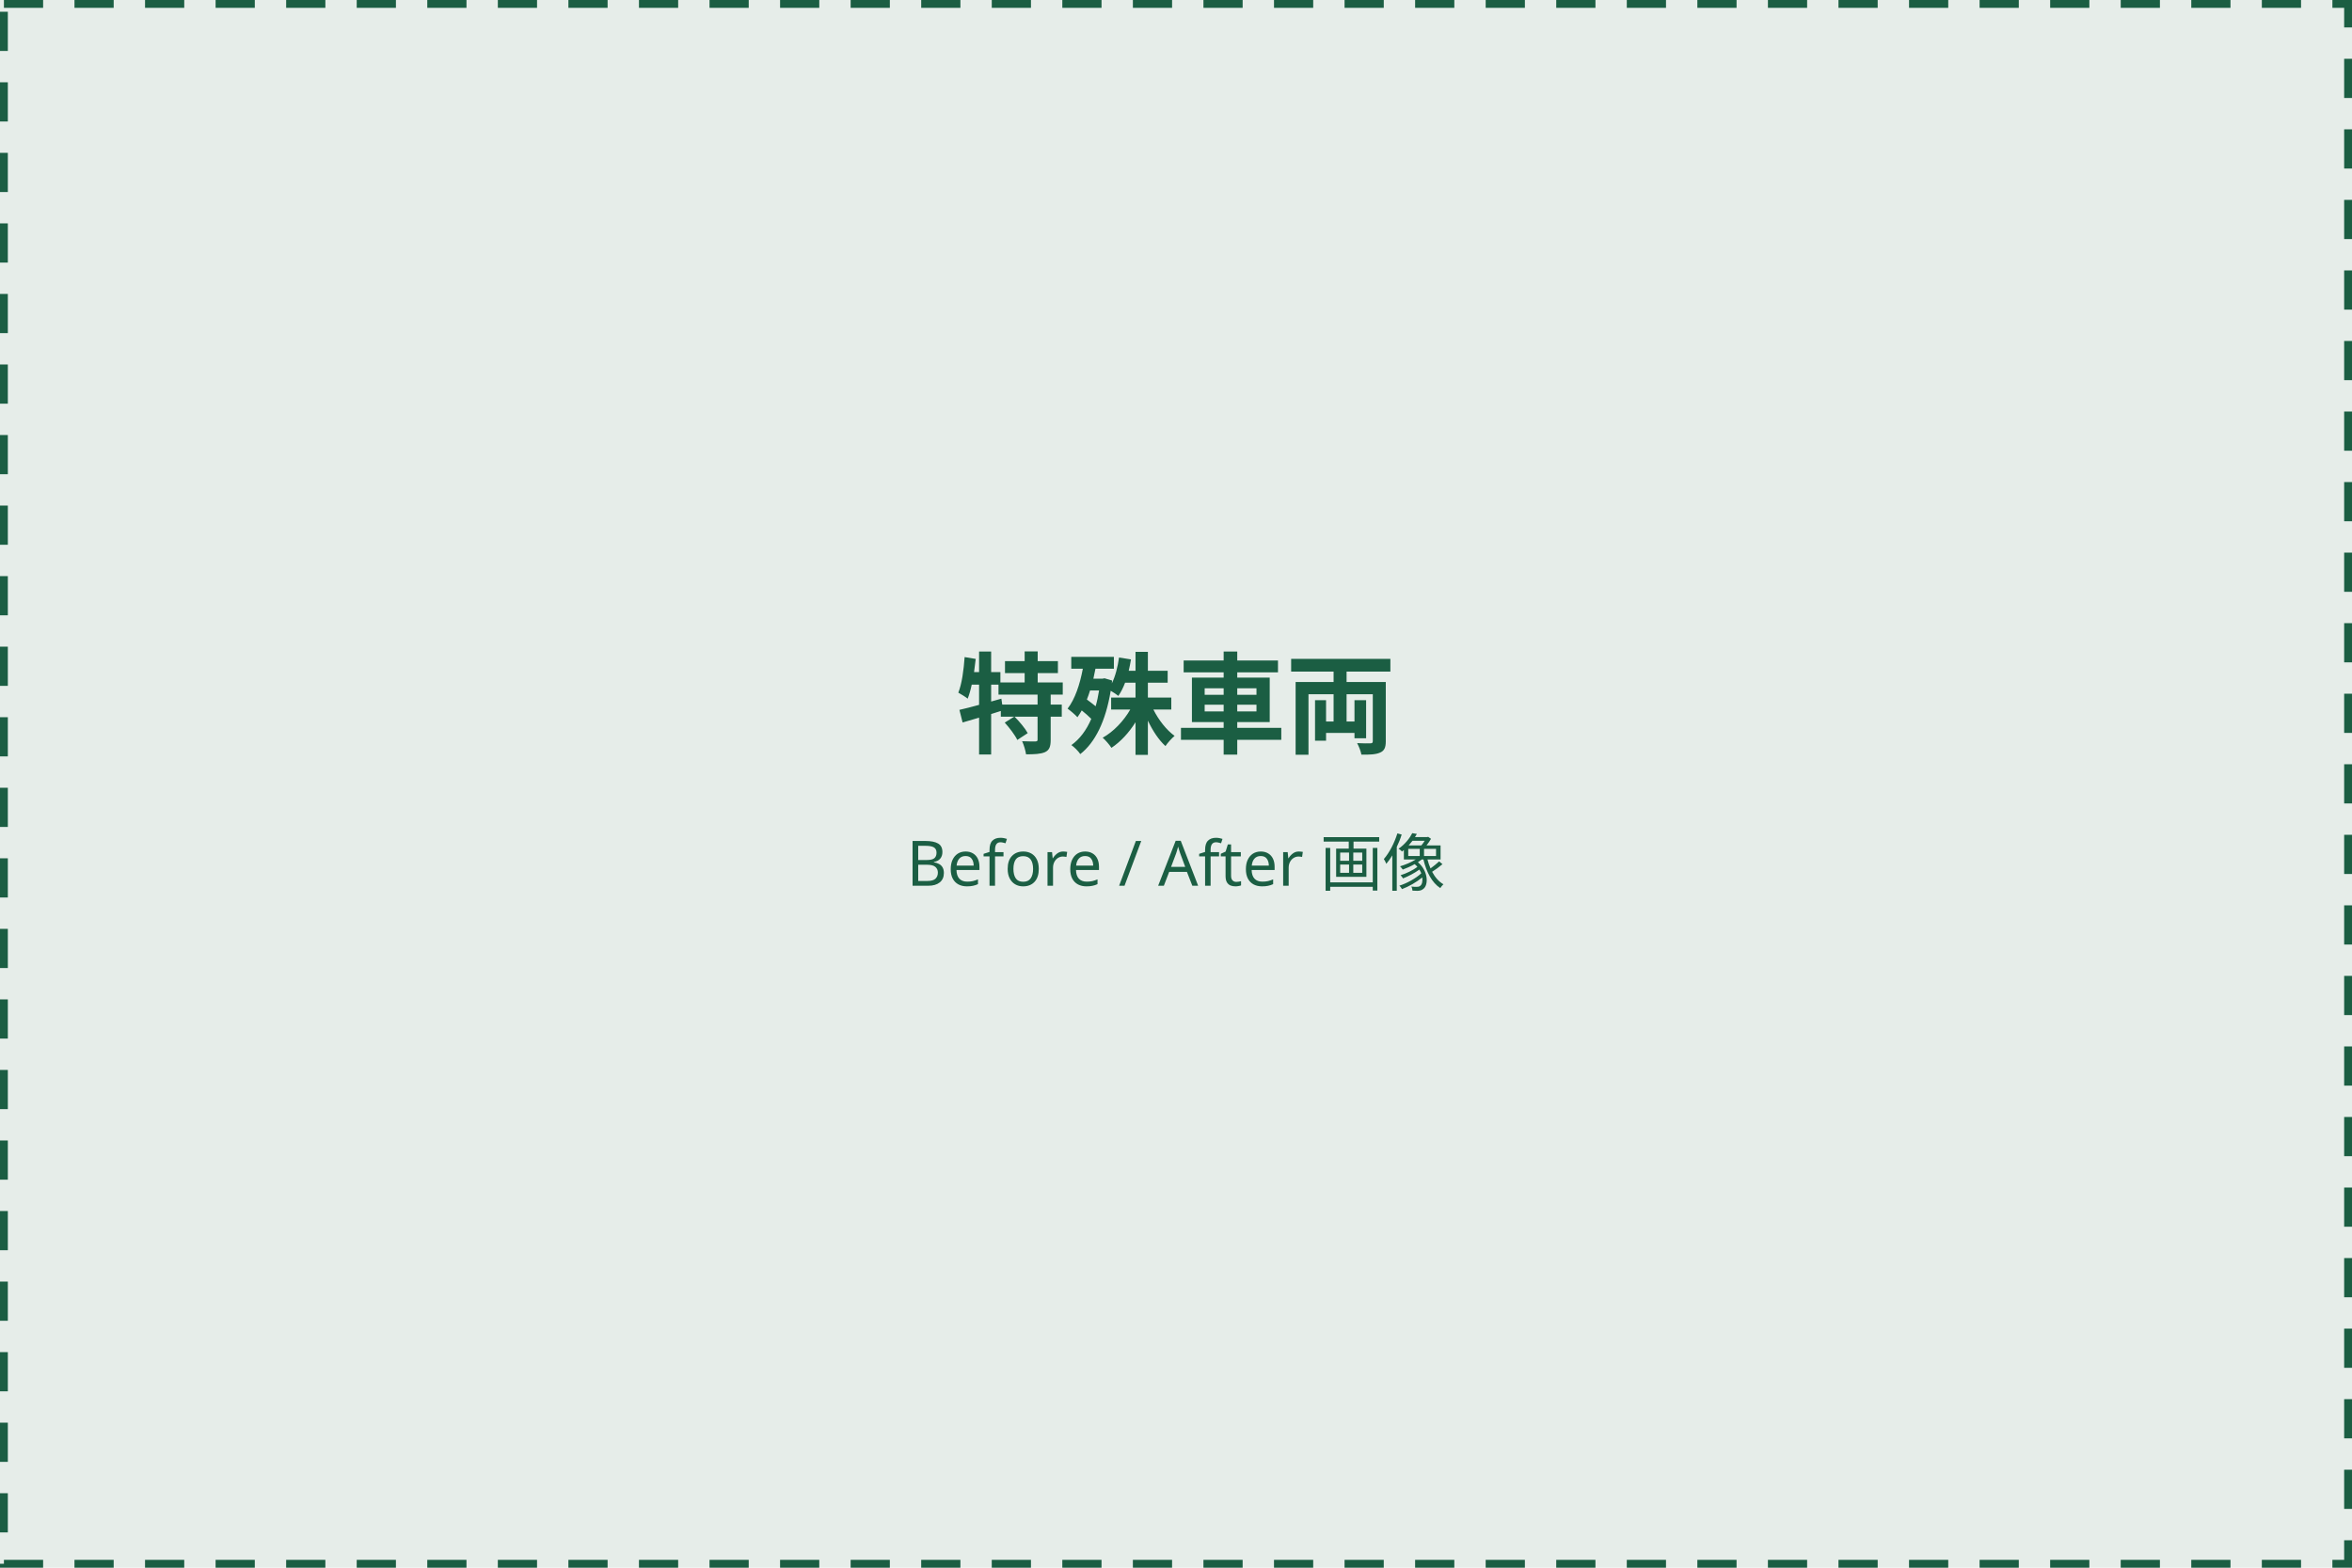
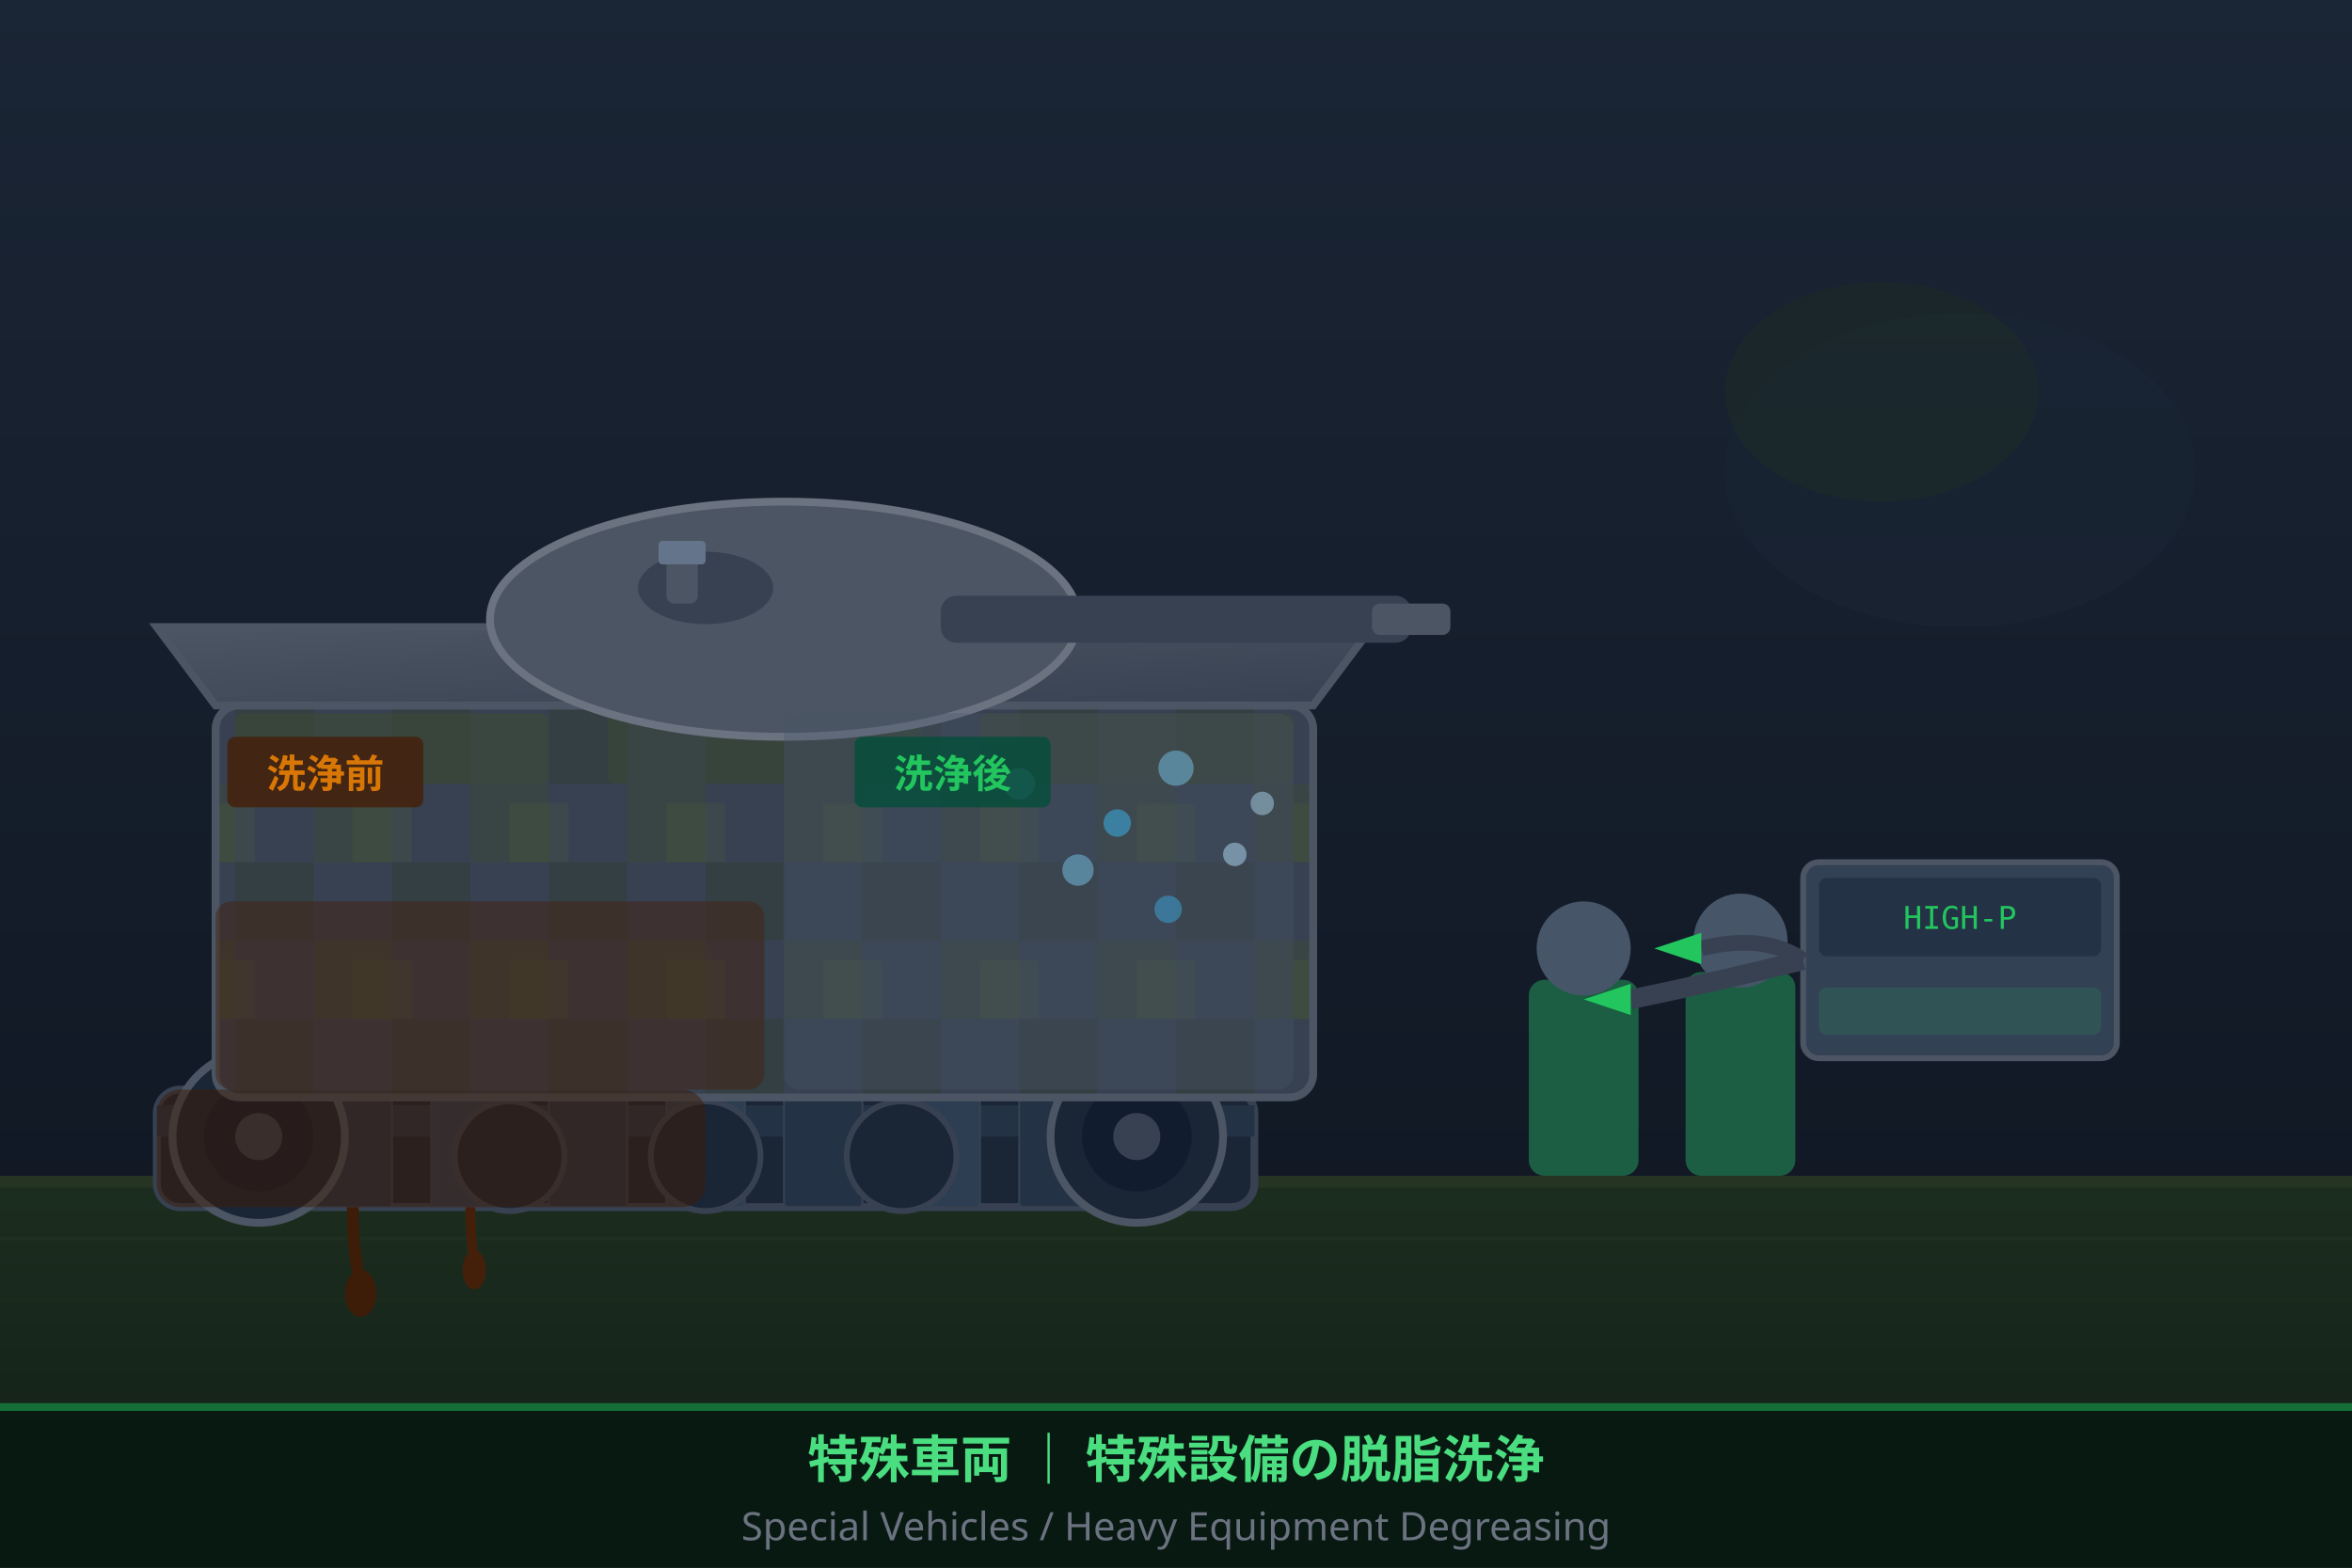
<svg xmlns="http://www.w3.org/2000/svg" viewBox="0 0 600 400">
-   <rect width="600" height="400" fill="#E6EDE9" />
-   <rect x="1" y="1" width="598" height="398" fill="none" stroke="#1B5E43" stroke-width="2" stroke-dasharray="10 8" />
-   <text x="300" y="190" font-family="sans-serif" font-size="28" font-weight="700" fill="#1B5E43" text-anchor="middle">特殊車両</text>
-   <text x="300" y="226" font-family="sans-serif" font-size="16" fill="#1B5E43" text-anchor="middle">Before / After 画像</text>
+   <defs>
+     <linearGradient id="bg-sv" x1="0" y1="0" x2="0" y2="1">
+       <stop offset="0%" stop-color="#1a2535" />
+       <stop offset="100%" stop-color="#0f1520" />
+     </linearGradient>
+     <linearGradient id="hull" x1="0" y1="0" x2="1" y2="1">
+       <stop offset="0%" stop-color="#4b5563" />
+       <stop offset="100%" stop-color="#374151" />
+     </linearGradient>
+     <linearGradient id="ground-sv" x1="0" y1="0" x2="0" y2="1">
+       <stop offset="0%" stop-color="#1c2e20" />
+       <stop offset="100%" stop-color="#111d14" />
+     </linearGradient>
+     <pattern id="camo" x="0" y="0" width="40" height="40" patternUnits="userSpaceOnUse">
+       <rect width="40" height="40" fill="#374151" />
+       <rect x="0" y="0" width="20" height="20" fill="#3d4b30" opacity="0.4" />
+       <rect x="20" y="20" width="20" height="20" fill="#2d3a25" opacity="0.3" />
+       <rect x="10" y="5" width="15" height="15" fill="#4a5c38" opacity="0.25" />
+     </pattern>
+   </defs>
+   <rect width="600" height="400" fill="url(#bg-sv)" />
+   <rect x="0" y="300" width="600" height="100" fill="url(#ground-sv)" />
+   <rect x="0" y="300" width="600" height="3" fill="#2d3a25" opacity="0.5" />
+   <line x1="0" y1="316" x2="600" y2="316" stroke="#243220" stroke-width="1" opacity="0.4" />
+   <line x1="0" y1="332" x2="600" y2="332" stroke="#1e2a1a" stroke-width="1" opacity="0.3" />
+   <ellipse cx="500" cy="120" rx="60" ry="40" fill="#1a2535" opacity="0.5" />
+   <ellipse cx="480" cy="100" rx="40" ry="28" fill="#1e2d20" opacity="0.4" />
+   <rect x="40" y="278" width="280" height="30" rx="6" fill="#1a2535" stroke="#374151" stroke-width="2" />
+   <rect x="40" y="282" width="280" height="8" fill="#243246" />
+   <rect x="50" y="278" width="20" height="30" rx="1" fill="#2d3e52" stroke="#374151" stroke-width="0.5" />
+   <rect x="80" y="278" width="20" height="30" rx="1" fill="#243246" stroke="#374151" stroke-width="0.5" />
+   <rect x="110" y="278" width="20" height="30" rx="1" fill="#2d3e52" stroke="#374151" stroke-width="0.5" />
+   <rect x="140" y="278" width="20" height="30" rx="1" fill="#243246" stroke="#374151" stroke-width="0.5" />
+   <rect x="170" y="278" width="20" height="30" rx="1" fill="#2d3e52" stroke="#374151" stroke-width="0.5" />
+   <rect x="200" y="278" width="20" height="30" rx="1" fill="#243246" stroke="#374151" stroke-width="0.5" />
+   <rect x="230" y="278" width="20" height="30" rx="1" fill="#2d3e52" stroke="#374151" stroke-width="0.5" />
+   <rect x="260" y="278" width="20" height="30" rx="1" fill="#243246" stroke="#374151" stroke-width="0.5" />
+   <circle cx="66" cy="290" r="22" fill="#1a2535" stroke="#4b5563" stroke-width="2" />
+   <circle cx="66" cy="290" r="14" fill="#111d2e" />
+   <circle cx="66" cy="290" r="6" fill="#374151" />
+   <circle cx="290" cy="290" r="22" fill="#1a2535" stroke="#4b5563" stroke-width="2" />
+   <circle cx="290" cy="290" r="14" fill="#111d2e" />
+   <circle cx="290" cy="290" r="6" fill="#374151" />
+   <circle cx="130" cy="295" r="14" fill="#1a2535" stroke="#374151" stroke-width="1.5" />
+   <circle cx="180" cy="295" r="14" fill="#1a2535" stroke="#374151" stroke-width="1.5" />
+   <circle cx="230" cy="295" r="14" fill="#1a2535" stroke="#374151" stroke-width="1.5" />
+   <rect x="55" y="180" width="280" height="100" rx="6" fill="url(#camo)" stroke="#4b5563" stroke-width="2" />
+   <polygon points="55,180 335,180 350,160 40,160" fill="url(#hull)" stroke="#4b5563" stroke-width="2" />
+   <rect x="60" y="182" width="80" height="18" rx="2" fill="#3d4b30" opacity="0.5" />
+   <rect x="155" y="182" width="80" height="18" rx="2" fill="#3d4b30" opacity="0.4" />
+   <rect x="250" y="182" width="80" height="18" rx="2" fill="#3d4b30" opacity="0.5" />
+   <ellipse cx="200" cy="158" rx="75" ry="30" fill="#4b5563" stroke="#6b7280" stroke-width="2" />
+   <rect x="240" y="152" width="120" height="12" rx="4" fill="#374151" />
+   <rect x="350" y="154" width="20" height="8" rx="2" fill="#4b5563" />
+   <ellipse cx="180" cy="150" rx="18" ry="10" fill="#374151" stroke="#4b5563" stroke-width="1.5" />
+   <rect x="170" y="140" width="8" height="14" rx="2" fill="#4b5563" />
+   <rect x="168" y="138" width="12" height="6" rx="1" fill="#64748b" />
+   <rect x="55" y="230" width="140" height="48" fill="#44200a" opacity="0.45" rx="4" />
+   <rect x="40" y="278" width="140" height="30" fill="#3d1c08" opacity="0.5" rx="6" />
+   <path d="M90,308 Q90,320 92,328" stroke="#3d1c08" stroke-width="3" fill="none" />
+   <ellipse cx="92" cy="330" rx="4" ry="6" fill="#3d1c08" />
+   <path d="M120,308 Q120,316 121,322" stroke="#44200a" stroke-width="2.5" fill="none" />
+   <ellipse cx="121" cy="324" rx="3" ry="5" fill="#44200a" />
+   <rect x="390" y="250" width="28" height="50" rx="4" fill="#1b5e43" />
+   <circle cx="404" cy="242" r="12" fill="#475569" />
+   <rect x="430" y="248" width="28" height="52" rx="4" fill="#1b5e43" />
+   <circle cx="444" cy="240" r="12" fill="#475569" />
+   <rect x="460" y="220" width="80" height="50" rx="4" fill="#334155" stroke="#4b5563" stroke-width="1.5" />
+   <rect x="464" y="224" width="72" height="20" rx="2" fill="#243246" />
+   <text x="500" y="237" font-family="monospace" font-size="8" fill="#22c55e" text-anchor="middle">HIGH-P</text>
+   <rect x="464" y="252" width="72" height="12" rx="2" fill="#22c55e" opacity="0.15" />
+   <path d="M460,245 Q440,250 416,255" stroke="#374151" stroke-width="5" fill="none" />
+   <polygon points="416,251 416,259 404,255" fill="#22c55e" />
+   <path d="M460,245 Q450,238 434,242" stroke="#374151" stroke-width="4" fill="none" />
+   <polygon points="434,238 434,246 422,242" fill="#22c55e" />
+   <circle cx="260" cy="200" r="4" fill="#7dd3fc" opacity="0.7" />
+   <circle cx="285" cy="210" r="3.5" fill="#38bdf8" opacity="0.65" />
+   <circle cx="300" cy="196" r="4.5" fill="#7dd3fc" opacity="0.6" />
+   <circle cx="315" cy="218" r="3" fill="#bae6fd" opacity="0.65" />
+   <circle cx="275" cy="222" r="4" fill="#7dd3fc" opacity="0.6" />
+   <circle cx="298" cy="232" r="3.5" fill="#38bdf8" opacity="0.55" />
+   <circle cx="322" cy="205" r="3" fill="#bae6fd" opacity="0.6" />
+   <rect x="200" y="182" width="130" height="96" fill="#475569" opacity="0.3" rx="4" />
+   <rect x="58" y="188" width="50" height="18" rx="2" fill="#44200a" opacity="0.85" />
+   <text x="83" y="201" font-family="sans-serif" font-size="10" font-weight="700" fill="#d97706" text-anchor="middle">洗浄前</text>
+   <rect x="218" y="188" width="50" height="18" rx="2" fill="#064e3b" opacity="0.85" />
+   <text x="243" y="201" font-family="sans-serif" font-size="10" font-weight="700" fill="#22c55e" text-anchor="middle">洗浄後</text>
+   <rect x="0" y="358" width="600" height="42" fill="#071812" opacity="0.9" />
+   <rect x="0" y="358" width="600" height="2" fill="#22c55e" opacity="0.5" />
+   <text x="300" y="377" font-family="sans-serif" font-size="13" font-weight="700" fill="#4ade80" text-anchor="middle">特殊車両 ｜ 特殊設備の脱脂洗浄</text>
+   <text x="300" y="393" font-family="sans-serif" font-size="10" fill="#6b7280" text-anchor="middle">Special Vehicles / Heavy Equipment Degreasing</text>
</svg>
